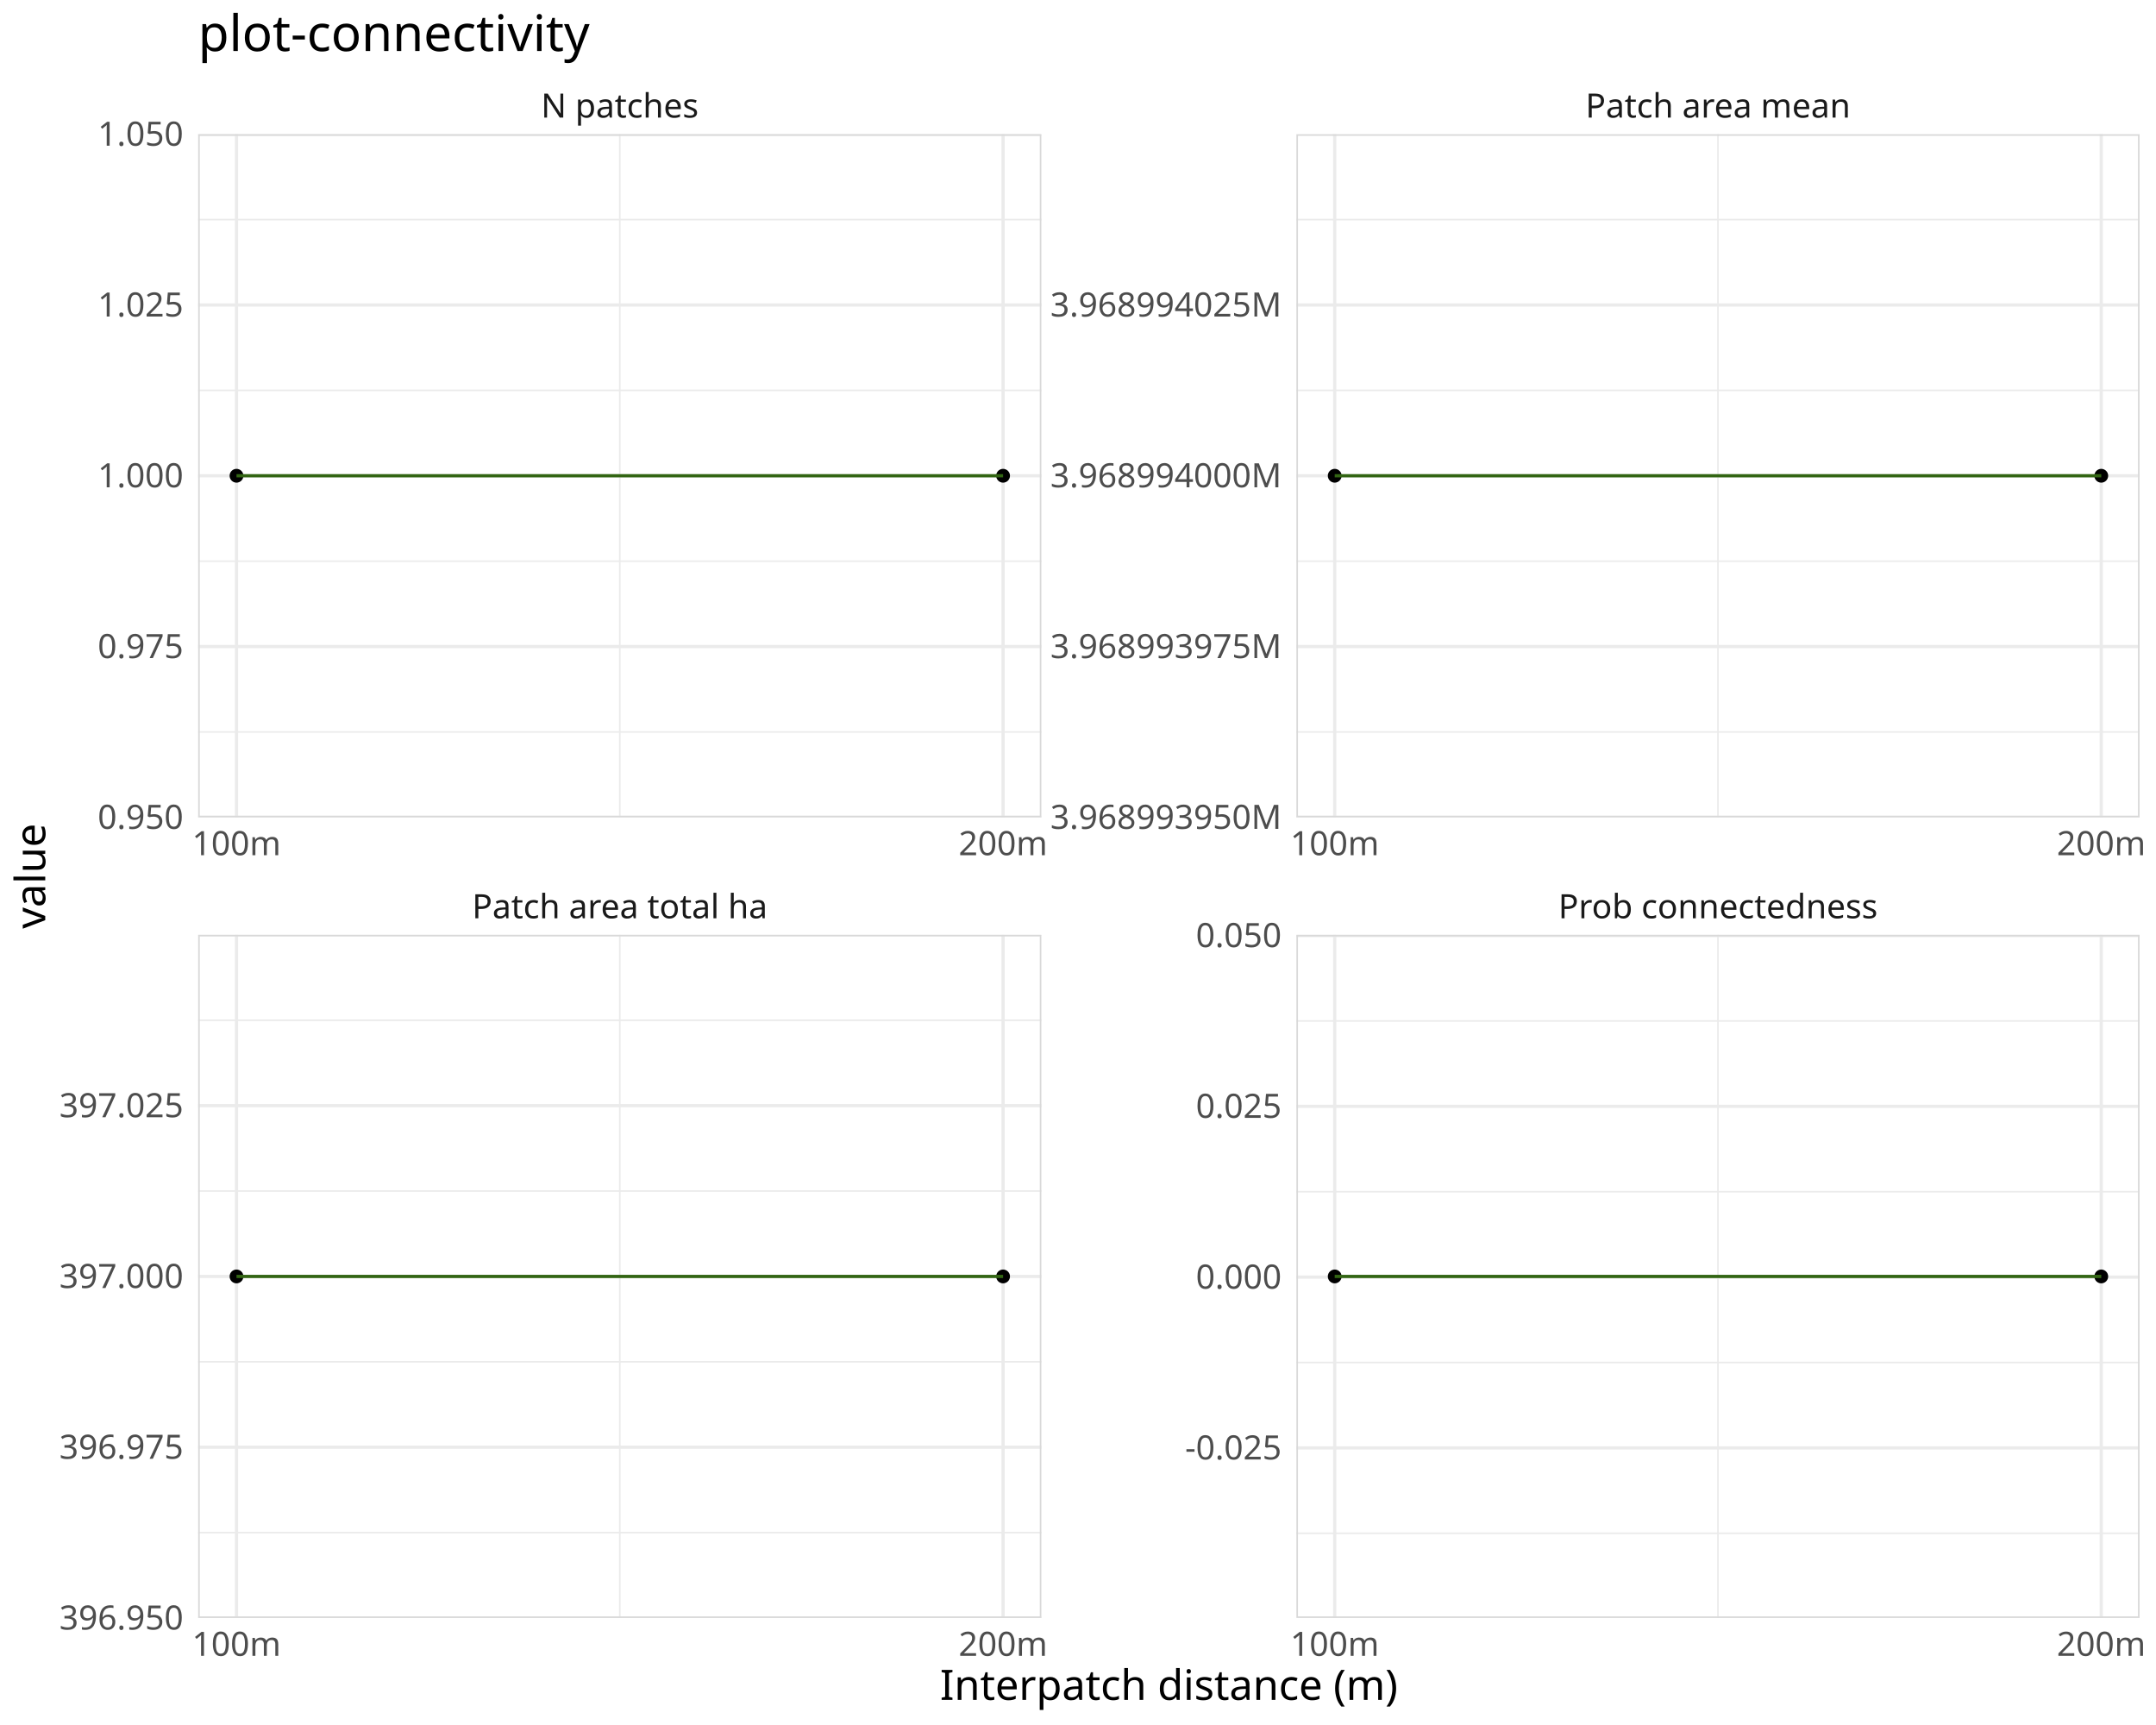
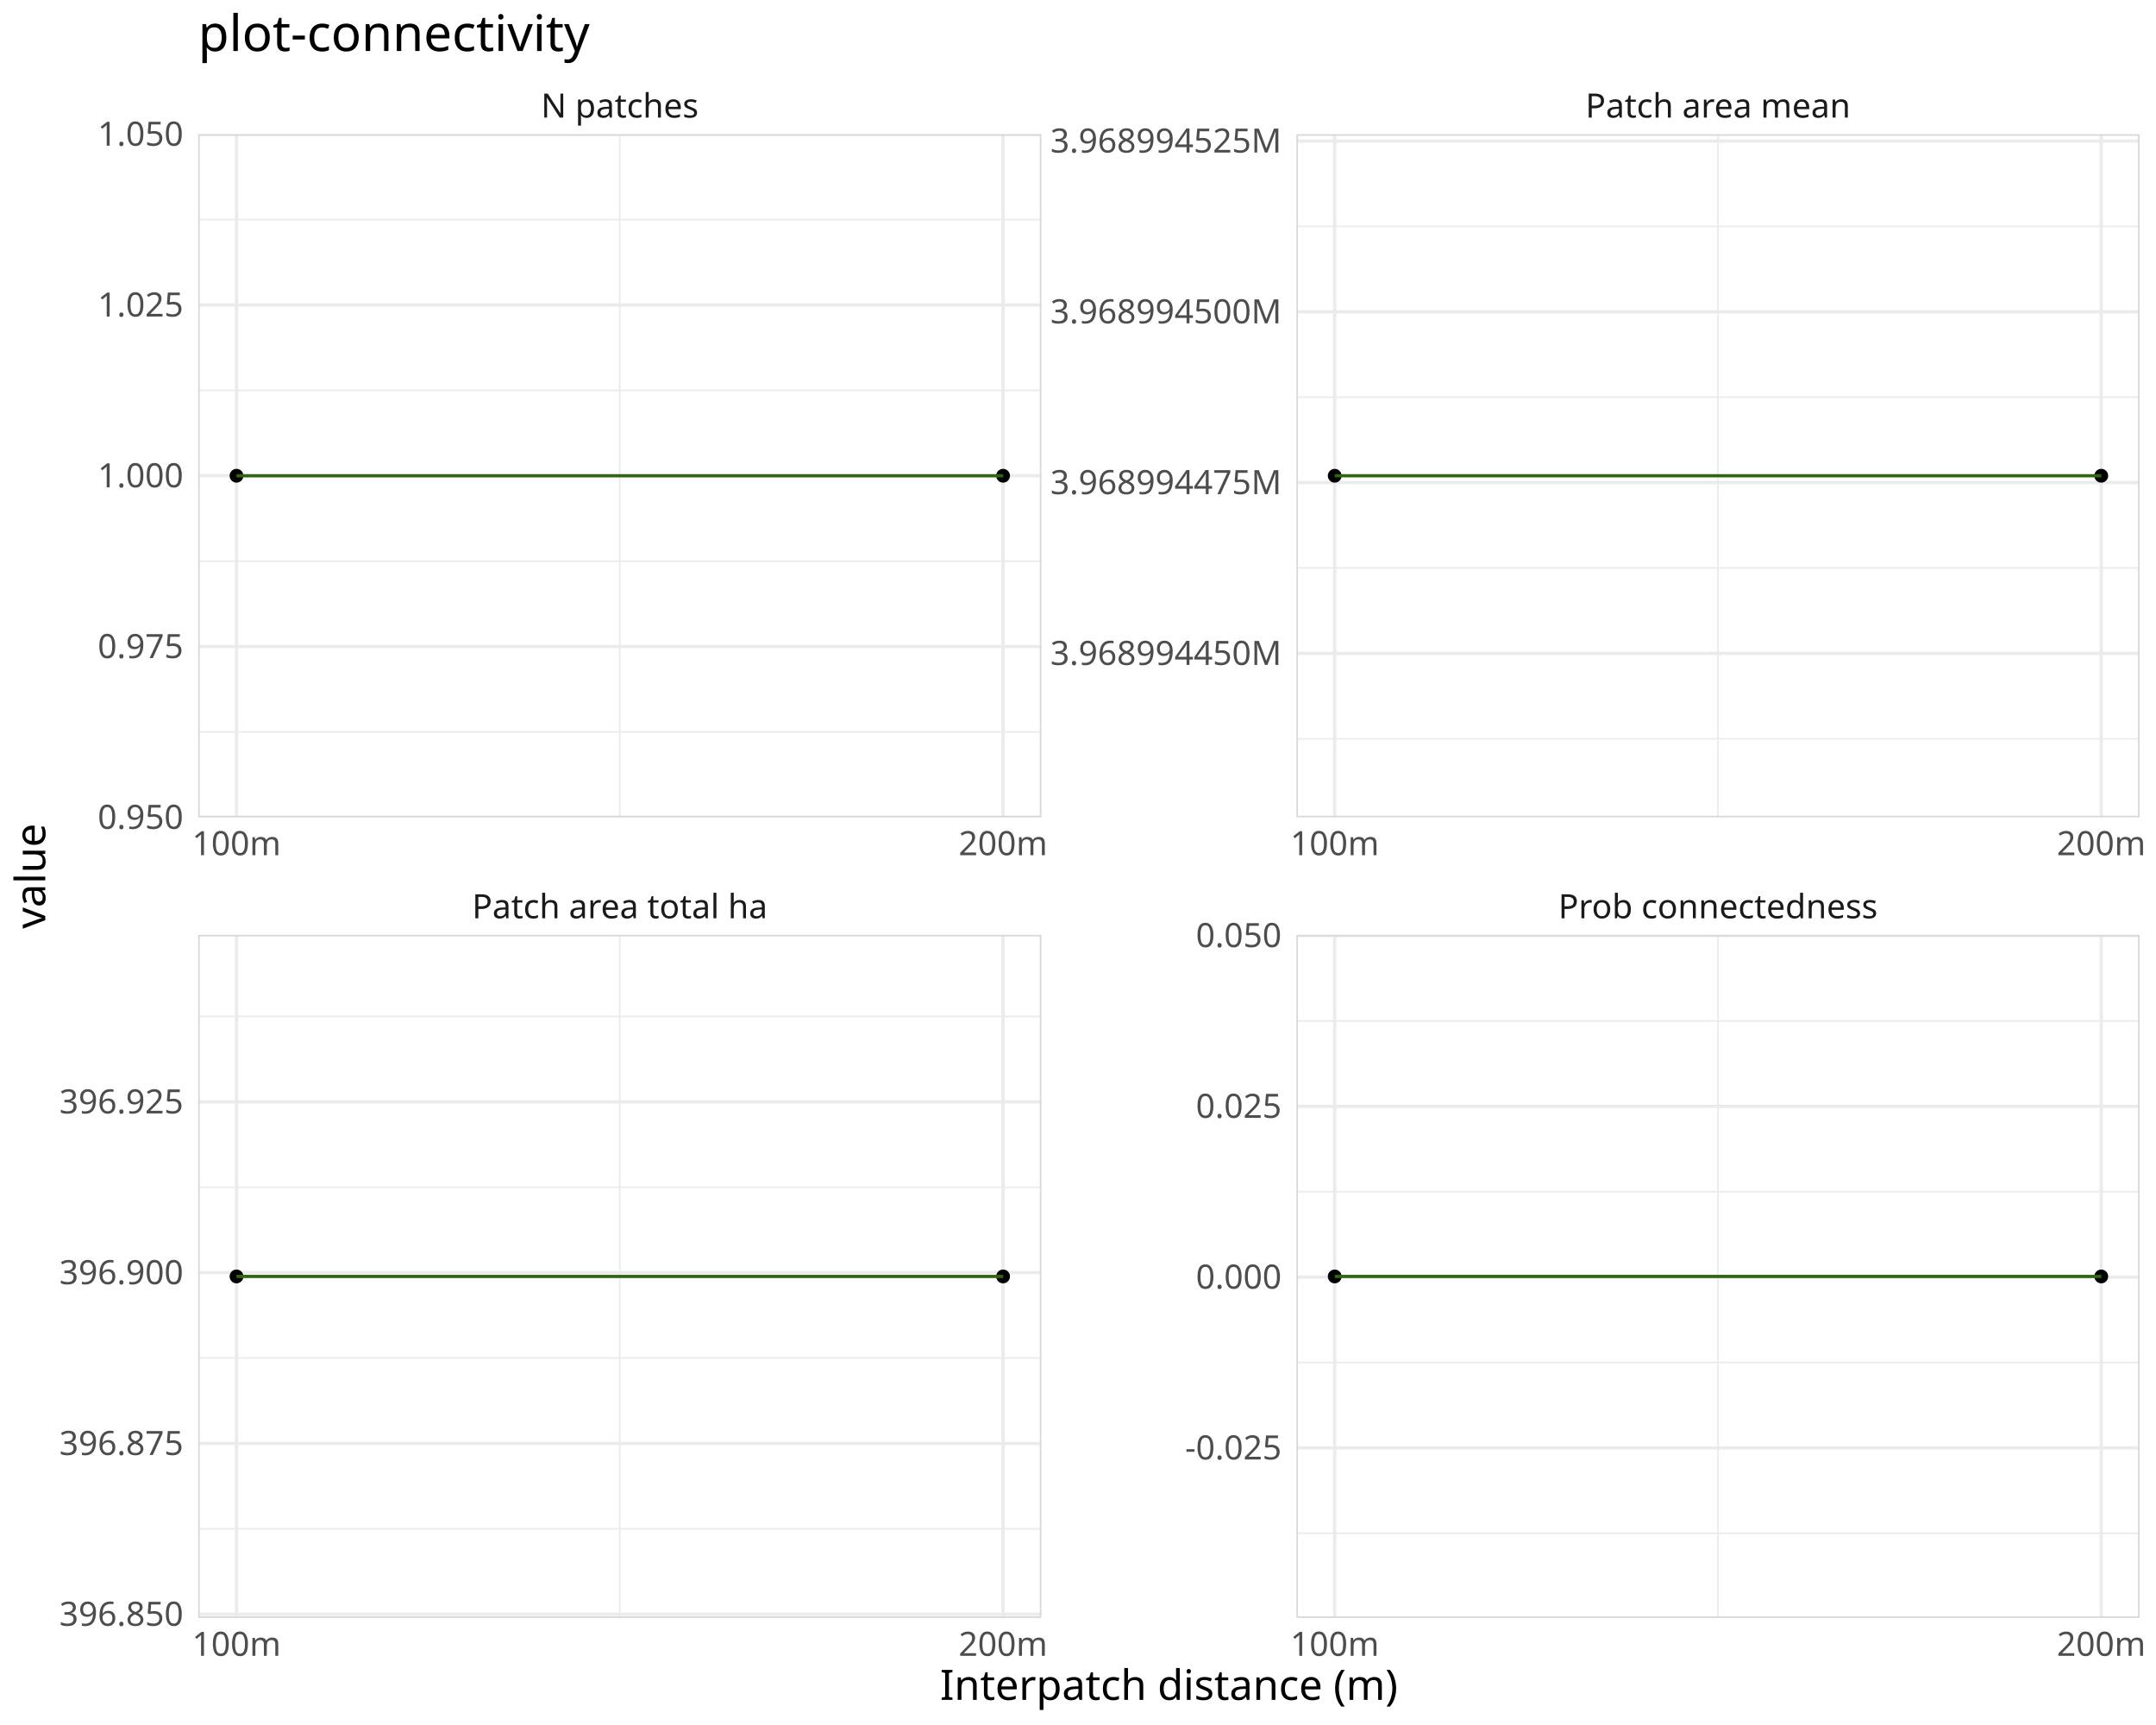
<svg xmlns="http://www.w3.org/2000/svg" class="svglite" data-engine-version="2.0" width="720.00pt" height="576.00pt" viewBox="0 0 720.00 576.00">
  <defs>
    <style type="text/css">
    .svglite line, .svglite polyline, .svglite polygon, .svglite path, .svglite rect, .svglite circle {
      fill: none;
      stroke: #000000;
      stroke-linecap: round;
      stroke-linejoin: round;
      stroke-miterlimit: 10.00;
    }
  </style>
  </defs>
  <rect width="100%" height="100%" style="stroke: none; fill: #FFFFFF;" />
  <defs>
    <clipPath id="cpMC4wMHw3MjAuMDB8MC4wMHw1NzYuMDA=">
      <rect x="0.00" y="0.00" width="720.00" height="576.00" />
    </clipPath>
  </defs>
  <g clip-path="url(#cpMC4wMHw3MjAuMDB8MC4wMHw1NzYuMDA=)">
    <rect x="0.00" y="0.00" width="720.00" height="576.00" style="stroke-width: 1.07; stroke: none; fill: #FFFFFF;" />
  </g>
  <defs>
    <clipPath id="cpNjYuMTh8MzQ3Ljc3fDQ0LjgxfDI3Mi45Mg==">
      <rect x="66.18" y="44.81" width="281.59" height="228.11" />
    </clipPath>
  </defs>
  <g clip-path="url(#cpNjYuMTh8MzQ3Ljc3fDQ0LjgxfDI3Mi45Mg==)">
    <polyline points="66.18,244.41 347.77,244.41 " style="stroke-width: 0.53; stroke: #EBEBEB; stroke-linecap: butt;" />
    <polyline points="66.18,187.38 347.77,187.38 " style="stroke-width: 0.53; stroke: #EBEBEB; stroke-linecap: butt;" />
    <polyline points="66.18,130.35 347.77,130.35 " style="stroke-width: 0.53; stroke: #EBEBEB; stroke-linecap: butt;" />
    <polyline points="66.18,73.32 347.77,73.32 " style="stroke-width: 0.53; stroke: #EBEBEB; stroke-linecap: butt;" />
    <polyline points="206.98,272.92 206.98,44.81 " style="stroke-width: 0.53; stroke: #EBEBEB; stroke-linecap: butt;" />
    <polyline points="66.18,272.92 347.77,272.92 " style="stroke-width: 1.07; stroke: #EBEBEB; stroke-linecap: butt;" />
    <polyline points="66.18,215.89 347.77,215.89 " style="stroke-width: 1.07; stroke: #EBEBEB; stroke-linecap: butt;" />
    <polyline points="66.18,158.86 347.77,158.86 " style="stroke-width: 1.07; stroke: #EBEBEB; stroke-linecap: butt;" />
    <polyline points="66.18,101.84 347.77,101.84 " style="stroke-width: 1.07; stroke: #EBEBEB; stroke-linecap: butt;" />
    <polyline points="66.18,44.81 347.77,44.81 " style="stroke-width: 1.07; stroke: #EBEBEB; stroke-linecap: butt;" />
    <polyline points="78.98,272.92 78.98,44.81 " style="stroke-width: 1.07; stroke: #EBEBEB; stroke-linecap: butt;" />
    <polyline points="334.98,272.92 334.98,44.81 " style="stroke-width: 1.07; stroke: #EBEBEB; stroke-linecap: butt;" />
    <circle cx="78.98" cy="158.86" r="1.95" style="stroke-width: 0.71; fill: #000000;" />
    <circle cx="334.98" cy="158.86" r="1.95" style="stroke-width: 0.71; fill: #000000;" />
    <polyline points="78.98,158.86 334.98,158.86 " style="stroke-width: 1.07; stroke: #326513; stroke-linecap: butt;" />
    <rect x="66.18" y="44.81" width="281.59" height="228.11" style="stroke-width: 1.07; stroke: #D9D9D9;" />
  </g>
  <g clip-path="url(#cpMC4wMHw3MjAuMDB8MC4wMHw1NzYuMDA=)">
</g>
  <defs>
    <clipPath id="cpNjYuMTh8MzQ3Ljc3fDMxMi4xNnw1NDAuMjg=">
      <rect x="66.18" y="312.16" width="281.59" height="228.11" />
    </clipPath>
  </defs>
  <g clip-path="url(#cpNjYuMTh8MzQ3Ljc3fDMxMi4xNnw1NDAuMjg=)">
-     <polyline points="66.18,511.76 347.77,511.76 " style="stroke-width: 0.53; stroke: #EBEBEB; stroke-linecap: butt;" />
-     <polyline points="66.18,454.73 347.77,454.73 " style="stroke-width: 0.53; stroke: #EBEBEB; stroke-linecap: butt;" />
-     <polyline points="66.18,397.71 347.77,397.71 " style="stroke-width: 0.53; stroke: #EBEBEB; stroke-linecap: butt;" />
-     <polyline points="66.18,340.68 347.77,340.68 " style="stroke-width: 0.53; stroke: #EBEBEB; stroke-linecap: butt;" />
-     <polyline points="66.18,312.16 347.77,312.16 " style="stroke-width: 0.53; stroke: #EBEBEB; stroke-linecap: butt;" />
+     <polyline points="66.18,510.50 347.77,510.50 " style="stroke-width: 0.53; stroke: #EBEBEB; stroke-linecap: butt;" />
+     <polyline points="66.18,453.47 347.77,453.47 " style="stroke-width: 0.53; stroke: #EBEBEB; stroke-linecap: butt;" />
+     <polyline points="66.18,396.45 347.77,396.45 " style="stroke-width: 0.53; stroke: #EBEBEB; stroke-linecap: butt;" />
+     <polyline points="66.18,339.42 347.77,339.42 " style="stroke-width: 0.53; stroke: #EBEBEB; stroke-linecap: butt;" />
    <polyline points="206.98,540.28 206.98,312.16 " style="stroke-width: 0.53; stroke: #EBEBEB; stroke-linecap: butt;" />
-     <polyline points="66.18,540.28 347.77,540.28 " style="stroke-width: 1.07; stroke: #EBEBEB; stroke-linecap: butt;" />
-     <polyline points="66.18,483.25 347.77,483.25 " style="stroke-width: 1.07; stroke: #EBEBEB; stroke-linecap: butt;" />
-     <polyline points="66.18,426.22 347.77,426.22 " style="stroke-width: 1.07; stroke: #EBEBEB; stroke-linecap: butt;" />
-     <polyline points="66.18,369.19 347.77,369.19 " style="stroke-width: 1.07; stroke: #EBEBEB; stroke-linecap: butt;" />
+     <polyline points="66.18,539.02 347.77,539.02 " style="stroke-width: 1.07; stroke: #EBEBEB; stroke-linecap: butt;" />
+     <polyline points="66.18,481.99 347.77,481.99 " style="stroke-width: 1.07; stroke: #EBEBEB; stroke-linecap: butt;" />
+     <polyline points="66.18,424.96 347.77,424.96 " style="stroke-width: 1.07; stroke: #EBEBEB; stroke-linecap: butt;" />
+     <polyline points="66.18,367.93 347.77,367.93 " style="stroke-width: 1.07; stroke: #EBEBEB; stroke-linecap: butt;" />
    <polyline points="78.98,540.28 78.98,312.16 " style="stroke-width: 1.07; stroke: #EBEBEB; stroke-linecap: butt;" />
    <polyline points="334.98,540.28 334.98,312.16 " style="stroke-width: 1.07; stroke: #EBEBEB; stroke-linecap: butt;" />
    <circle cx="78.98" cy="426.22" r="1.95" style="stroke-width: 0.71; fill: #000000;" />
    <circle cx="334.98" cy="426.22" r="1.95" style="stroke-width: 0.71; fill: #000000;" />
    <polyline points="78.98,426.22 334.98,426.22 " style="stroke-width: 1.07; stroke: #326513; stroke-linecap: butt;" />
    <rect x="66.18" y="312.16" width="281.59" height="228.11" style="stroke-width: 1.07; stroke: #D9D9D9;" />
  </g>
  <g clip-path="url(#cpMC4wMHw3MjAuMDB8MC4wMHw1NzYuMDA=)">
</g>
  <defs>
    <clipPath id="cpNDMyLjkzfDcxNC41Mnw0NC44MXwyNzIuOTI=">
      <rect x="432.93" y="44.81" width="281.59" height="228.11" />
    </clipPath>
  </defs>
  <g clip-path="url(#cpNDMyLjkzfDcxNC41Mnw0NC44MXwyNzIuOTI=)">
-     <polyline points="432.93,244.41 714.52,244.41 " style="stroke-width: 0.53; stroke: #EBEBEB; stroke-linecap: butt;" />
-     <polyline points="432.93,187.38 714.52,187.38 " style="stroke-width: 0.53; stroke: #EBEBEB; stroke-linecap: butt;" />
-     <polyline points="432.93,130.35 714.52,130.35 " style="stroke-width: 0.53; stroke: #EBEBEB; stroke-linecap: butt;" />
-     <polyline points="432.93,73.32 714.52,73.32 " style="stroke-width: 0.53; stroke: #EBEBEB; stroke-linecap: butt;" />
+     <polyline points="432.93,246.69 714.52,246.69 " style="stroke-width: 0.53; stroke: #EBEBEB; stroke-linecap: butt;" />
+     <polyline points="432.93,189.66 714.52,189.66 " style="stroke-width: 0.53; stroke: #EBEBEB; stroke-linecap: butt;" />
+     <polyline points="432.93,132.63 714.52,132.63 " style="stroke-width: 0.53; stroke: #EBEBEB; stroke-linecap: butt;" />
+     <polyline points="432.93,75.60 714.52,75.60 " style="stroke-width: 0.53; stroke: #EBEBEB; stroke-linecap: butt;" />
    <polyline points="573.72,272.92 573.72,44.81 " style="stroke-width: 0.53; stroke: #EBEBEB; stroke-linecap: butt;" />
-     <polyline points="432.93,272.92 714.52,272.92 " style="stroke-width: 1.07; stroke: #EBEBEB; stroke-linecap: butt;" />
-     <polyline points="432.93,215.89 714.52,215.89 " style="stroke-width: 1.07; stroke: #EBEBEB; stroke-linecap: butt;" />
-     <polyline points="432.93,158.86 714.52,158.86 " style="stroke-width: 1.07; stroke: #EBEBEB; stroke-linecap: butt;" />
-     <polyline points="432.93,101.84 714.52,101.84 " style="stroke-width: 1.07; stroke: #EBEBEB; stroke-linecap: butt;" />
+     <polyline points="432.93,218.17 714.52,218.17 " style="stroke-width: 1.07; stroke: #EBEBEB; stroke-linecap: butt;" />
+     <polyline points="432.93,161.15 714.52,161.15 " style="stroke-width: 1.07; stroke: #EBEBEB; stroke-linecap: butt;" />
+     <polyline points="432.93,104.12 714.52,104.12 " style="stroke-width: 1.07; stroke: #EBEBEB; stroke-linecap: butt;" />
+     <polyline points="432.93,47.09 714.52,47.09 " style="stroke-width: 1.07; stroke: #EBEBEB; stroke-linecap: butt;" />
    <polyline points="445.73,272.92 445.73,44.81 " style="stroke-width: 1.07; stroke: #EBEBEB; stroke-linecap: butt;" />
    <polyline points="701.72,272.92 701.72,44.81 " style="stroke-width: 1.07; stroke: #EBEBEB; stroke-linecap: butt;" />
    <circle cx="445.73" cy="158.86" r="1.95" style="stroke-width: 0.71; fill: #000000;" />
    <circle cx="701.72" cy="158.86" r="1.95" style="stroke-width: 0.71; fill: #000000;" />
    <polyline points="445.73,158.86 701.72,158.86 " style="stroke-width: 1.07; stroke: #326513; stroke-linecap: butt;" />
    <rect x="432.93" y="44.81" width="281.59" height="228.11" style="stroke-width: 1.07; stroke: #D9D9D9;" />
  </g>
  <g clip-path="url(#cpMC4wMHw3MjAuMDB8MC4wMHw1NzYuMDA=)">
</g>
  <defs>
    <clipPath id="cpNDMyLjkzfDcxNC41MnwzMTIuMTZ8NTQwLjI4">
      <rect x="432.93" y="312.16" width="281.59" height="228.11" />
    </clipPath>
  </defs>
  <g clip-path="url(#cpNDMyLjkzfDcxNC41MnwzMTIuMTZ8NTQwLjI4)">
    <polyline points="432.93,511.99 714.52,511.99 " style="stroke-width: 0.53; stroke: #EBEBEB; stroke-linecap: butt;" />
    <polyline points="432.93,454.96 714.52,454.96 " style="stroke-width: 0.53; stroke: #EBEBEB; stroke-linecap: butt;" />
    <polyline points="432.93,397.93 714.52,397.93 " style="stroke-width: 0.53; stroke: #EBEBEB; stroke-linecap: butt;" />
    <polyline points="432.93,340.91 714.52,340.91 " style="stroke-width: 0.53; stroke: #EBEBEB; stroke-linecap: butt;" />
    <polyline points="573.72,540.28 573.72,312.16 " style="stroke-width: 0.53; stroke: #EBEBEB; stroke-linecap: butt;" />
    <polyline points="432.93,483.48 714.52,483.48 " style="stroke-width: 1.07; stroke: #EBEBEB; stroke-linecap: butt;" />
    <polyline points="432.93,426.45 714.52,426.45 " style="stroke-width: 1.07; stroke: #EBEBEB; stroke-linecap: butt;" />
    <polyline points="432.93,369.42 714.52,369.42 " style="stroke-width: 1.07; stroke: #EBEBEB; stroke-linecap: butt;" />
    <polyline points="432.93,312.39 714.52,312.39 " style="stroke-width: 1.07; stroke: #EBEBEB; stroke-linecap: butt;" />
    <polyline points="445.73,540.28 445.73,312.16 " style="stroke-width: 1.07; stroke: #EBEBEB; stroke-linecap: butt;" />
    <polyline points="701.72,540.28 701.72,312.16 " style="stroke-width: 1.07; stroke: #EBEBEB; stroke-linecap: butt;" />
    <circle cx="445.73" cy="426.22" r="1.95" style="stroke-width: 0.71; fill: #000000;" />
    <circle cx="701.72" cy="426.22" r="1.95" style="stroke-width: 0.71; fill: #000000;" />
    <polyline points="445.73,426.22 701.72,426.22 " style="stroke-width: 1.07; stroke: #326513; stroke-linecap: butt;" />
    <rect x="432.93" y="312.16" width="281.59" height="228.11" style="stroke-width: 1.07; stroke: #D9D9D9;" />
  </g>
  <g clip-path="url(#cpMC4wMHw3MjAuMDB8MC4wMHw1NzYuMDA=)">
</g>
  <defs>
    <clipPath id="cpNjYuMTh8MzQ3Ljc3fDI5My4zNnwzMTIuMTY=">
      <rect x="66.18" y="293.36" width="281.59" height="18.80" />
    </clipPath>
  </defs>
  <g clip-path="url(#cpNjYuMTh8MzQ3Ljc3fDI5My4zNnwzMTIuMTY=)">
    <text x="206.98" y="306.62" text-anchor="middle" style="font-size: 11.20px; fill: #1A1A1A; font-family: sans;" textLength="94.03px" lengthAdjust="spacingAndGlyphs">Patch area total ha</text>
  </g>
  <g clip-path="url(#cpMC4wMHw3MjAuMDB8MC4wMHw1NzYuMDA=)">
</g>
  <defs>
    <clipPath id="cpNDMyLjkzfDcxNC41MnwyOTMuMzZ8MzEyLjE2">
      <rect x="432.93" y="293.36" width="281.59" height="18.80" />
    </clipPath>
  </defs>
  <g clip-path="url(#cpNDMyLjkzfDcxNC41MnwyOTMuMzZ8MzEyLjE2)">
    <text x="573.72" y="306.62" text-anchor="middle" style="font-size: 11.20px; fill: #1A1A1A; font-family: sans;" textLength="102.14px" lengthAdjust="spacingAndGlyphs">Prob connectedness</text>
  </g>
  <g clip-path="url(#cpMC4wMHw3MjAuMDB8MC4wMHw1NzYuMDA=)">
</g>
  <defs>
    <clipPath id="cpNjYuMTh8MzQ3Ljc3fDI2LjAxfDQ0Ljgx">
      <rect x="66.18" y="26.01" width="281.59" height="18.80" />
    </clipPath>
  </defs>
  <g clip-path="url(#cpNjYuMTh8MzQ3Ljc3fDI2LjAxfDQ0Ljgx)">
    <text x="206.98" y="39.26" text-anchor="middle" style="font-size: 11.20px; fill: #1A1A1A; font-family: sans;" textLength="50.44px" lengthAdjust="spacingAndGlyphs">N patches</text>
  </g>
  <g clip-path="url(#cpMC4wMHw3MjAuMDB8MC4wMHw1NzYuMDA=)">
</g>
  <defs>
    <clipPath id="cpNDMyLjkzfDcxNC41MnwyNi4wMXw0NC44MQ==">
      <rect x="432.93" y="26.01" width="281.59" height="18.80" />
    </clipPath>
  </defs>
  <g clip-path="url(#cpNDMyLjkzfDcxNC41MnwyNi4wMXw0NC44MQ==)">
    <text x="573.72" y="39.26" text-anchor="middle" style="font-size: 11.20px; fill: #1A1A1A; font-family: sans;" textLength="85.31px" lengthAdjust="spacingAndGlyphs">Patch area mean</text>
  </g>
  <g clip-path="url(#cpMC4wMHw3MjAuMDB8MC4wMHw1NzYuMDA=)">
    <text x="78.98" y="552.91" text-anchor="middle" style="font-size: 11.20px; fill: #4D4D4D; font-family: sans;" textLength="28.02px" lengthAdjust="spacingAndGlyphs">100m</text>
    <text x="334.98" y="552.91" text-anchor="middle" style="font-size: 11.20px; fill: #4D4D4D; font-family: sans;" textLength="28.02px" lengthAdjust="spacingAndGlyphs">200m</text>
    <text x="445.73" y="552.91" text-anchor="middle" style="font-size: 11.20px; fill: #4D4D4D; font-family: sans;" textLength="28.02px" lengthAdjust="spacingAndGlyphs">100m</text>
    <text x="701.72" y="552.91" text-anchor="middle" style="font-size: 11.20px; fill: #4D4D4D; font-family: sans;" textLength="28.02px" lengthAdjust="spacingAndGlyphs">200m</text>
    <text x="78.98" y="285.56" text-anchor="middle" style="font-size: 11.20px; fill: #4D4D4D; font-family: sans;" textLength="28.02px" lengthAdjust="spacingAndGlyphs">100m</text>
    <text x="334.98" y="285.56" text-anchor="middle" style="font-size: 11.20px; fill: #4D4D4D; font-family: sans;" textLength="28.02px" lengthAdjust="spacingAndGlyphs">200m</text>
    <text x="445.73" y="285.56" text-anchor="middle" style="font-size: 11.20px; fill: #4D4D4D; font-family: sans;" textLength="28.02px" lengthAdjust="spacingAndGlyphs">100m</text>
    <text x="701.72" y="285.56" text-anchor="middle" style="font-size: 11.20px; fill: #4D4D4D; font-family: sans;" textLength="28.02px" lengthAdjust="spacingAndGlyphs">200m</text>
-     <text x="427.99" y="276.77" text-anchor="end" style="font-size: 11.20px; fill: #4D4D4D; font-family: sans;" textLength="74.74px" lengthAdjust="spacingAndGlyphs">3.968993950M</text>
-     <text x="427.99" y="219.75" text-anchor="end" style="font-size: 11.20px; fill: #4D4D4D; font-family: sans;" textLength="74.74px" lengthAdjust="spacingAndGlyphs">3.968993975M</text>
-     <text x="427.99" y="162.72" text-anchor="end" style="font-size: 11.20px; fill: #4D4D4D; font-family: sans;" textLength="74.74px" lengthAdjust="spacingAndGlyphs">3.968994000M</text>
-     <text x="427.99" y="105.69" text-anchor="end" style="font-size: 11.20px; fill: #4D4D4D; font-family: sans;" textLength="74.74px" lengthAdjust="spacingAndGlyphs">3.968994025M</text>
+     <text x="427.99" y="222.03" text-anchor="end" style="font-size: 11.20px; fill: #4D4D4D; font-family: sans;" textLength="74.74px" lengthAdjust="spacingAndGlyphs">3.968994450M</text>
+     <text x="427.99" y="165.00" text-anchor="end" style="font-size: 11.20px; fill: #4D4D4D; font-family: sans;" textLength="74.74px" lengthAdjust="spacingAndGlyphs">3.968994475M</text>
+     <text x="427.99" y="107.97" text-anchor="end" style="font-size: 11.20px; fill: #4D4D4D; font-family: sans;" textLength="74.74px" lengthAdjust="spacingAndGlyphs">3.968994500M</text>
+     <text x="427.99" y="50.94" text-anchor="end" style="font-size: 11.20px; fill: #4D4D4D; font-family: sans;" textLength="74.74px" lengthAdjust="spacingAndGlyphs">3.968994525M</text>
    <text x="427.99" y="487.33" text-anchor="end" style="font-size: 11.20px; fill: #4D4D4D; font-family: sans;" textLength="31.76px" lengthAdjust="spacingAndGlyphs">-0.025</text>
    <text x="427.99" y="430.30" text-anchor="end" style="font-size: 11.20px; fill: #4D4D4D; font-family: sans;" textLength="28.03px" lengthAdjust="spacingAndGlyphs">0.000</text>
    <text x="427.99" y="373.27" text-anchor="end" style="font-size: 11.20px; fill: #4D4D4D; font-family: sans;" textLength="28.03px" lengthAdjust="spacingAndGlyphs">0.025</text>
    <text x="427.99" y="316.25" text-anchor="end" style="font-size: 11.20px; fill: #4D4D4D; font-family: sans;" textLength="28.03px" lengthAdjust="spacingAndGlyphs">0.050</text>
    <text x="61.25" y="276.77" text-anchor="end" style="font-size: 11.20px; fill: #4D4D4D; font-family: sans;" textLength="28.03px" lengthAdjust="spacingAndGlyphs">0.950</text>
    <text x="61.25" y="219.75" text-anchor="end" style="font-size: 11.20px; fill: #4D4D4D; font-family: sans;" textLength="28.03px" lengthAdjust="spacingAndGlyphs">0.975</text>
    <text x="61.25" y="162.72" text-anchor="end" style="font-size: 11.20px; fill: #4D4D4D; font-family: sans;" textLength="28.03px" lengthAdjust="spacingAndGlyphs">1.000</text>
    <text x="61.25" y="105.69" text-anchor="end" style="font-size: 11.20px; fill: #4D4D4D; font-family: sans;" textLength="28.03px" lengthAdjust="spacingAndGlyphs">1.025</text>
    <text x="61.25" y="48.66" text-anchor="end" style="font-size: 11.20px; fill: #4D4D4D; font-family: sans;" textLength="28.03px" lengthAdjust="spacingAndGlyphs">1.050</text>
-     <text x="61.25" y="544.13" text-anchor="end" style="font-size: 11.20px; fill: #4D4D4D; font-family: sans;" textLength="40.49px" lengthAdjust="spacingAndGlyphs">396.950</text>
-     <text x="61.25" y="487.10" text-anchor="end" style="font-size: 11.20px; fill: #4D4D4D; font-family: sans;" textLength="40.49px" lengthAdjust="spacingAndGlyphs">396.975</text>
-     <text x="61.25" y="430.07" text-anchor="end" style="font-size: 11.20px; fill: #4D4D4D; font-family: sans;" textLength="40.49px" lengthAdjust="spacingAndGlyphs">397.000</text>
-     <text x="61.25" y="373.05" text-anchor="end" style="font-size: 11.20px; fill: #4D4D4D; font-family: sans;" textLength="40.49px" lengthAdjust="spacingAndGlyphs">397.025</text>
+     <text x="61.25" y="542.87" text-anchor="end" style="font-size: 11.20px; fill: #4D4D4D; font-family: sans;" textLength="40.49px" lengthAdjust="spacingAndGlyphs">396.850</text>
+     <text x="61.25" y="485.84" text-anchor="end" style="font-size: 11.20px; fill: #4D4D4D; font-family: sans;" textLength="40.49px" lengthAdjust="spacingAndGlyphs">396.875</text>
+     <text x="61.25" y="428.81" text-anchor="end" style="font-size: 11.20px; fill: #4D4D4D; font-family: sans;" textLength="40.49px" lengthAdjust="spacingAndGlyphs">396.900</text>
+     <text x="61.25" y="371.79" text-anchor="end" style="font-size: 11.20px; fill: #4D4D4D; font-family: sans;" textLength="40.49px" lengthAdjust="spacingAndGlyphs">396.925</text>
    <text x="390.35" y="567.61" text-anchor="middle" style="font-size: 14.00px; font-family: sans;" textLength="143.19px" lengthAdjust="spacingAndGlyphs">Interpatch distance (m)</text>
    <text transform="translate(15.11,292.54) rotate(-90)" text-anchor="middle" style="font-size: 14.00px; font-family: sans;" textLength="33.47px" lengthAdjust="spacingAndGlyphs">value</text>
    <text x="66.18" y="17.04" style="font-size: 16.80px; font-family: sans;" textLength="120.48px" lengthAdjust="spacingAndGlyphs">plot-connectivity</text>
  </g>
</svg>
